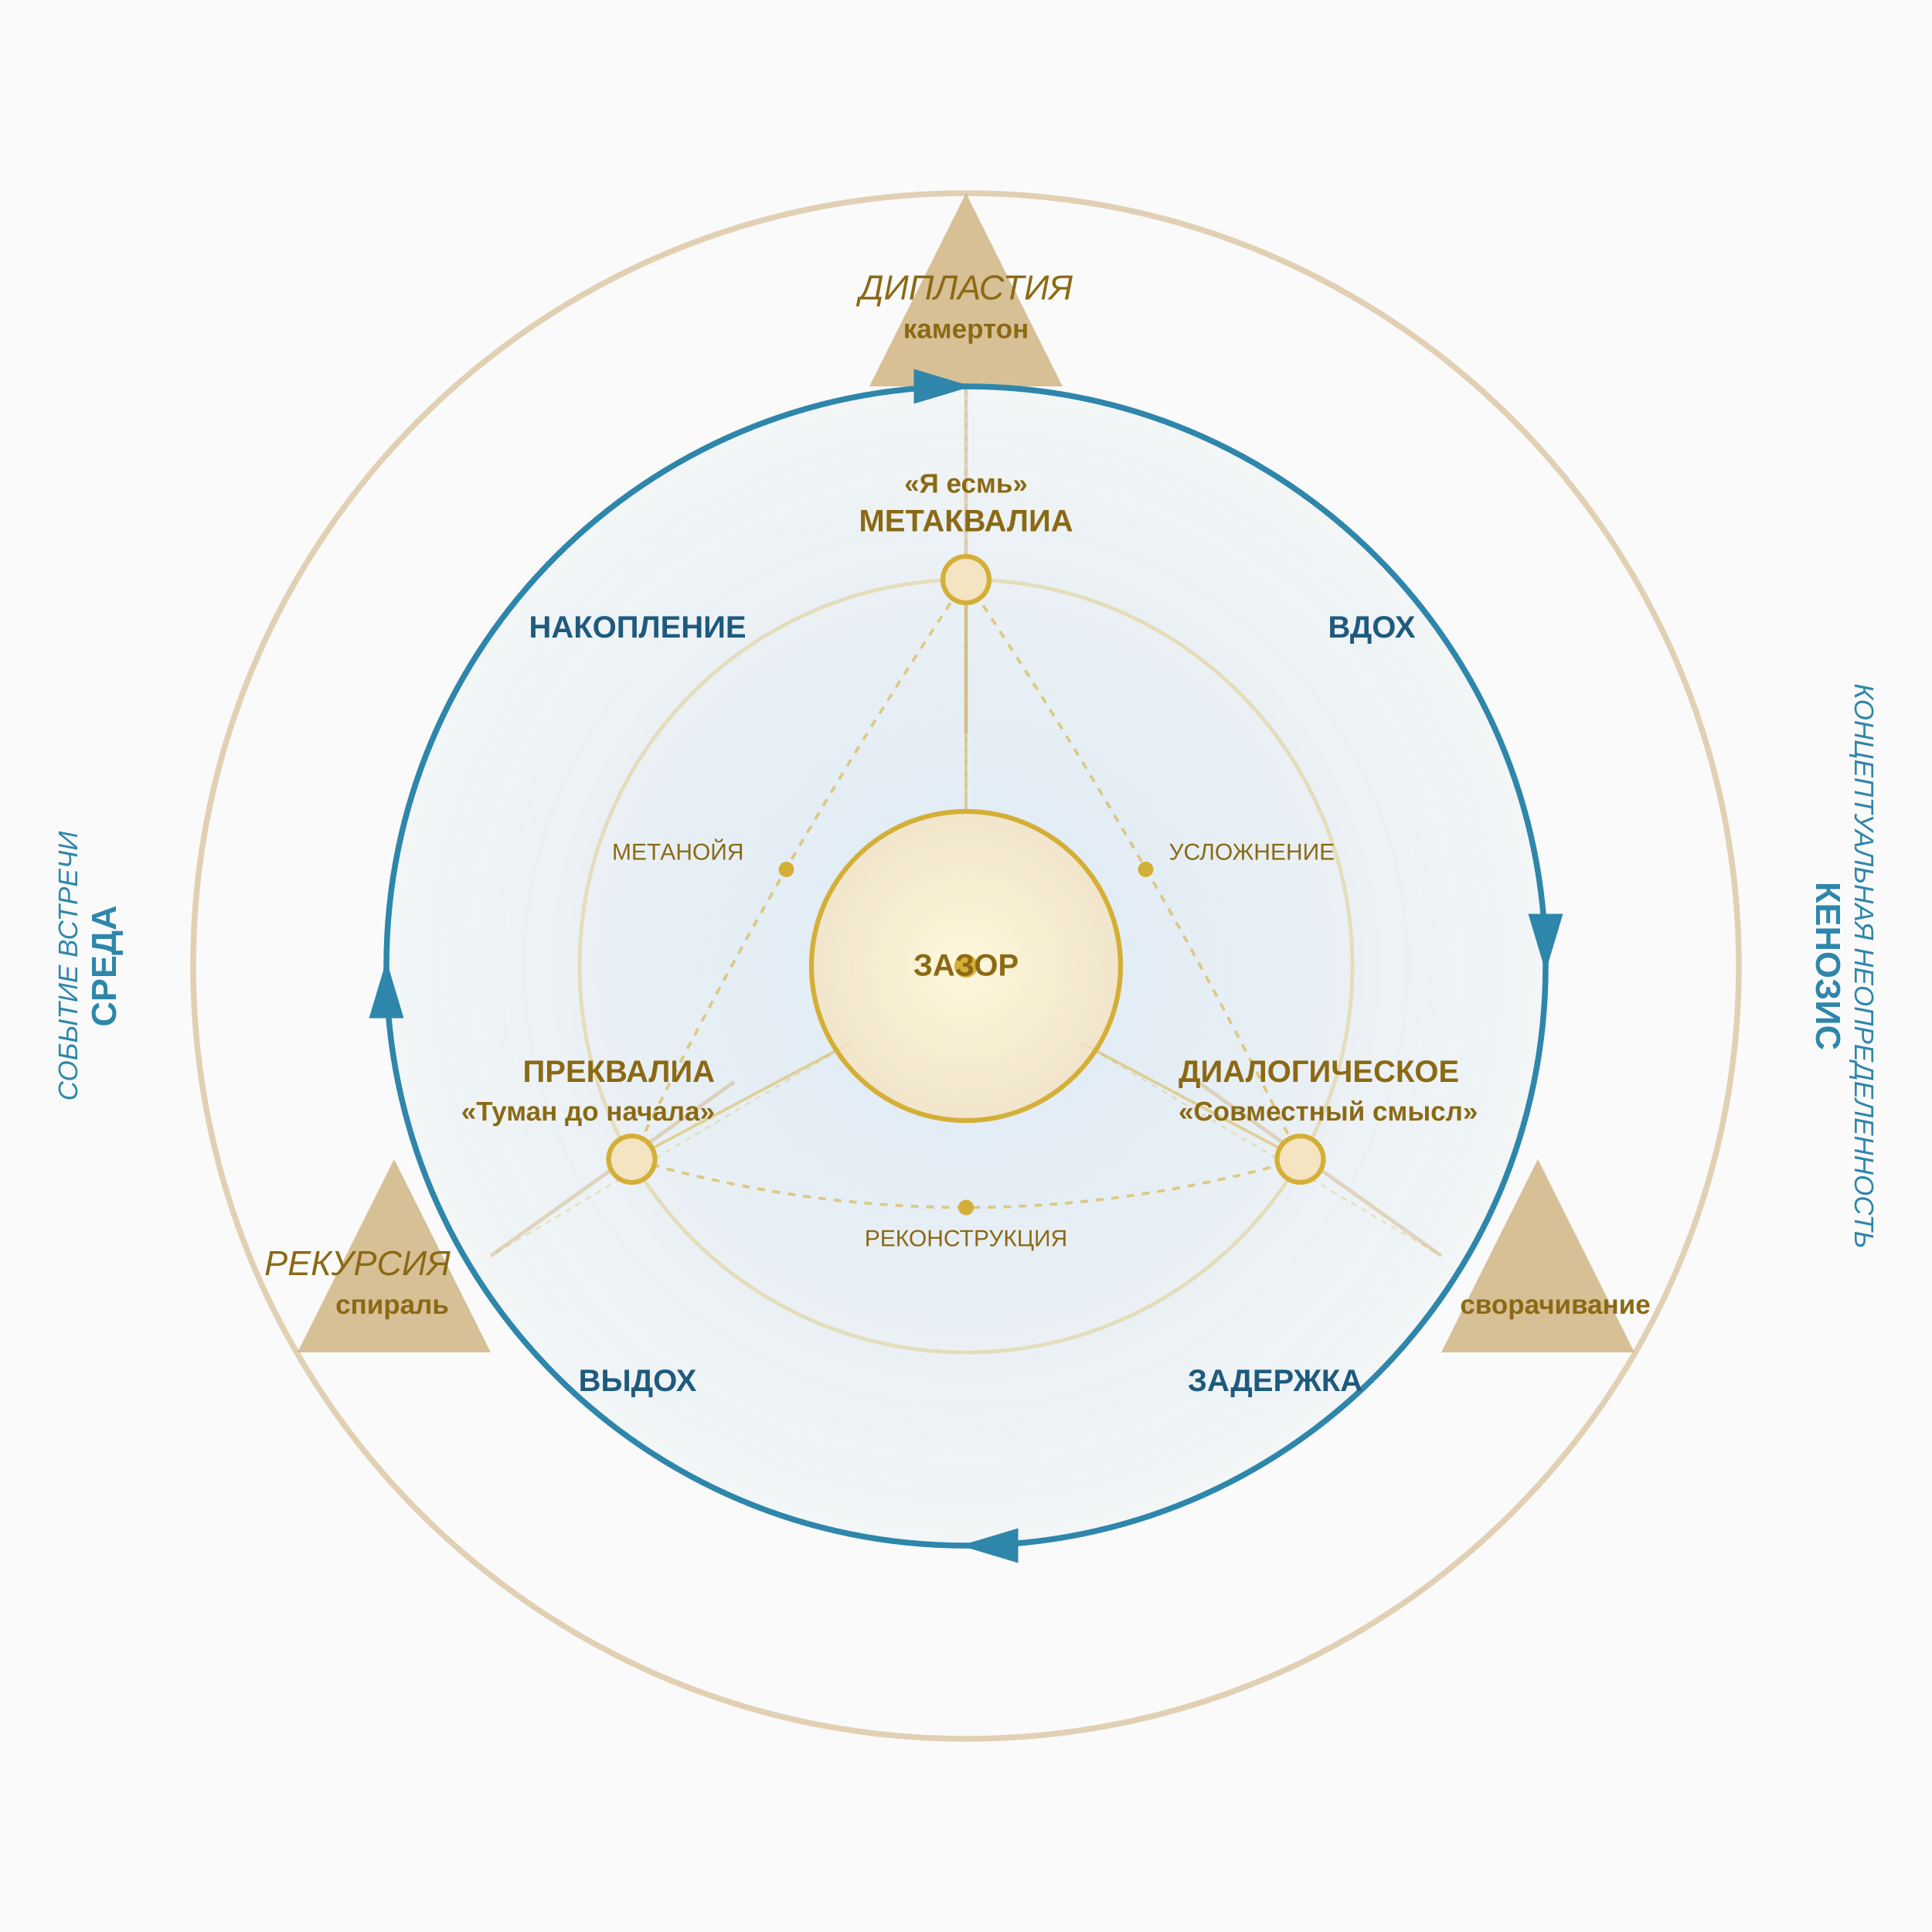
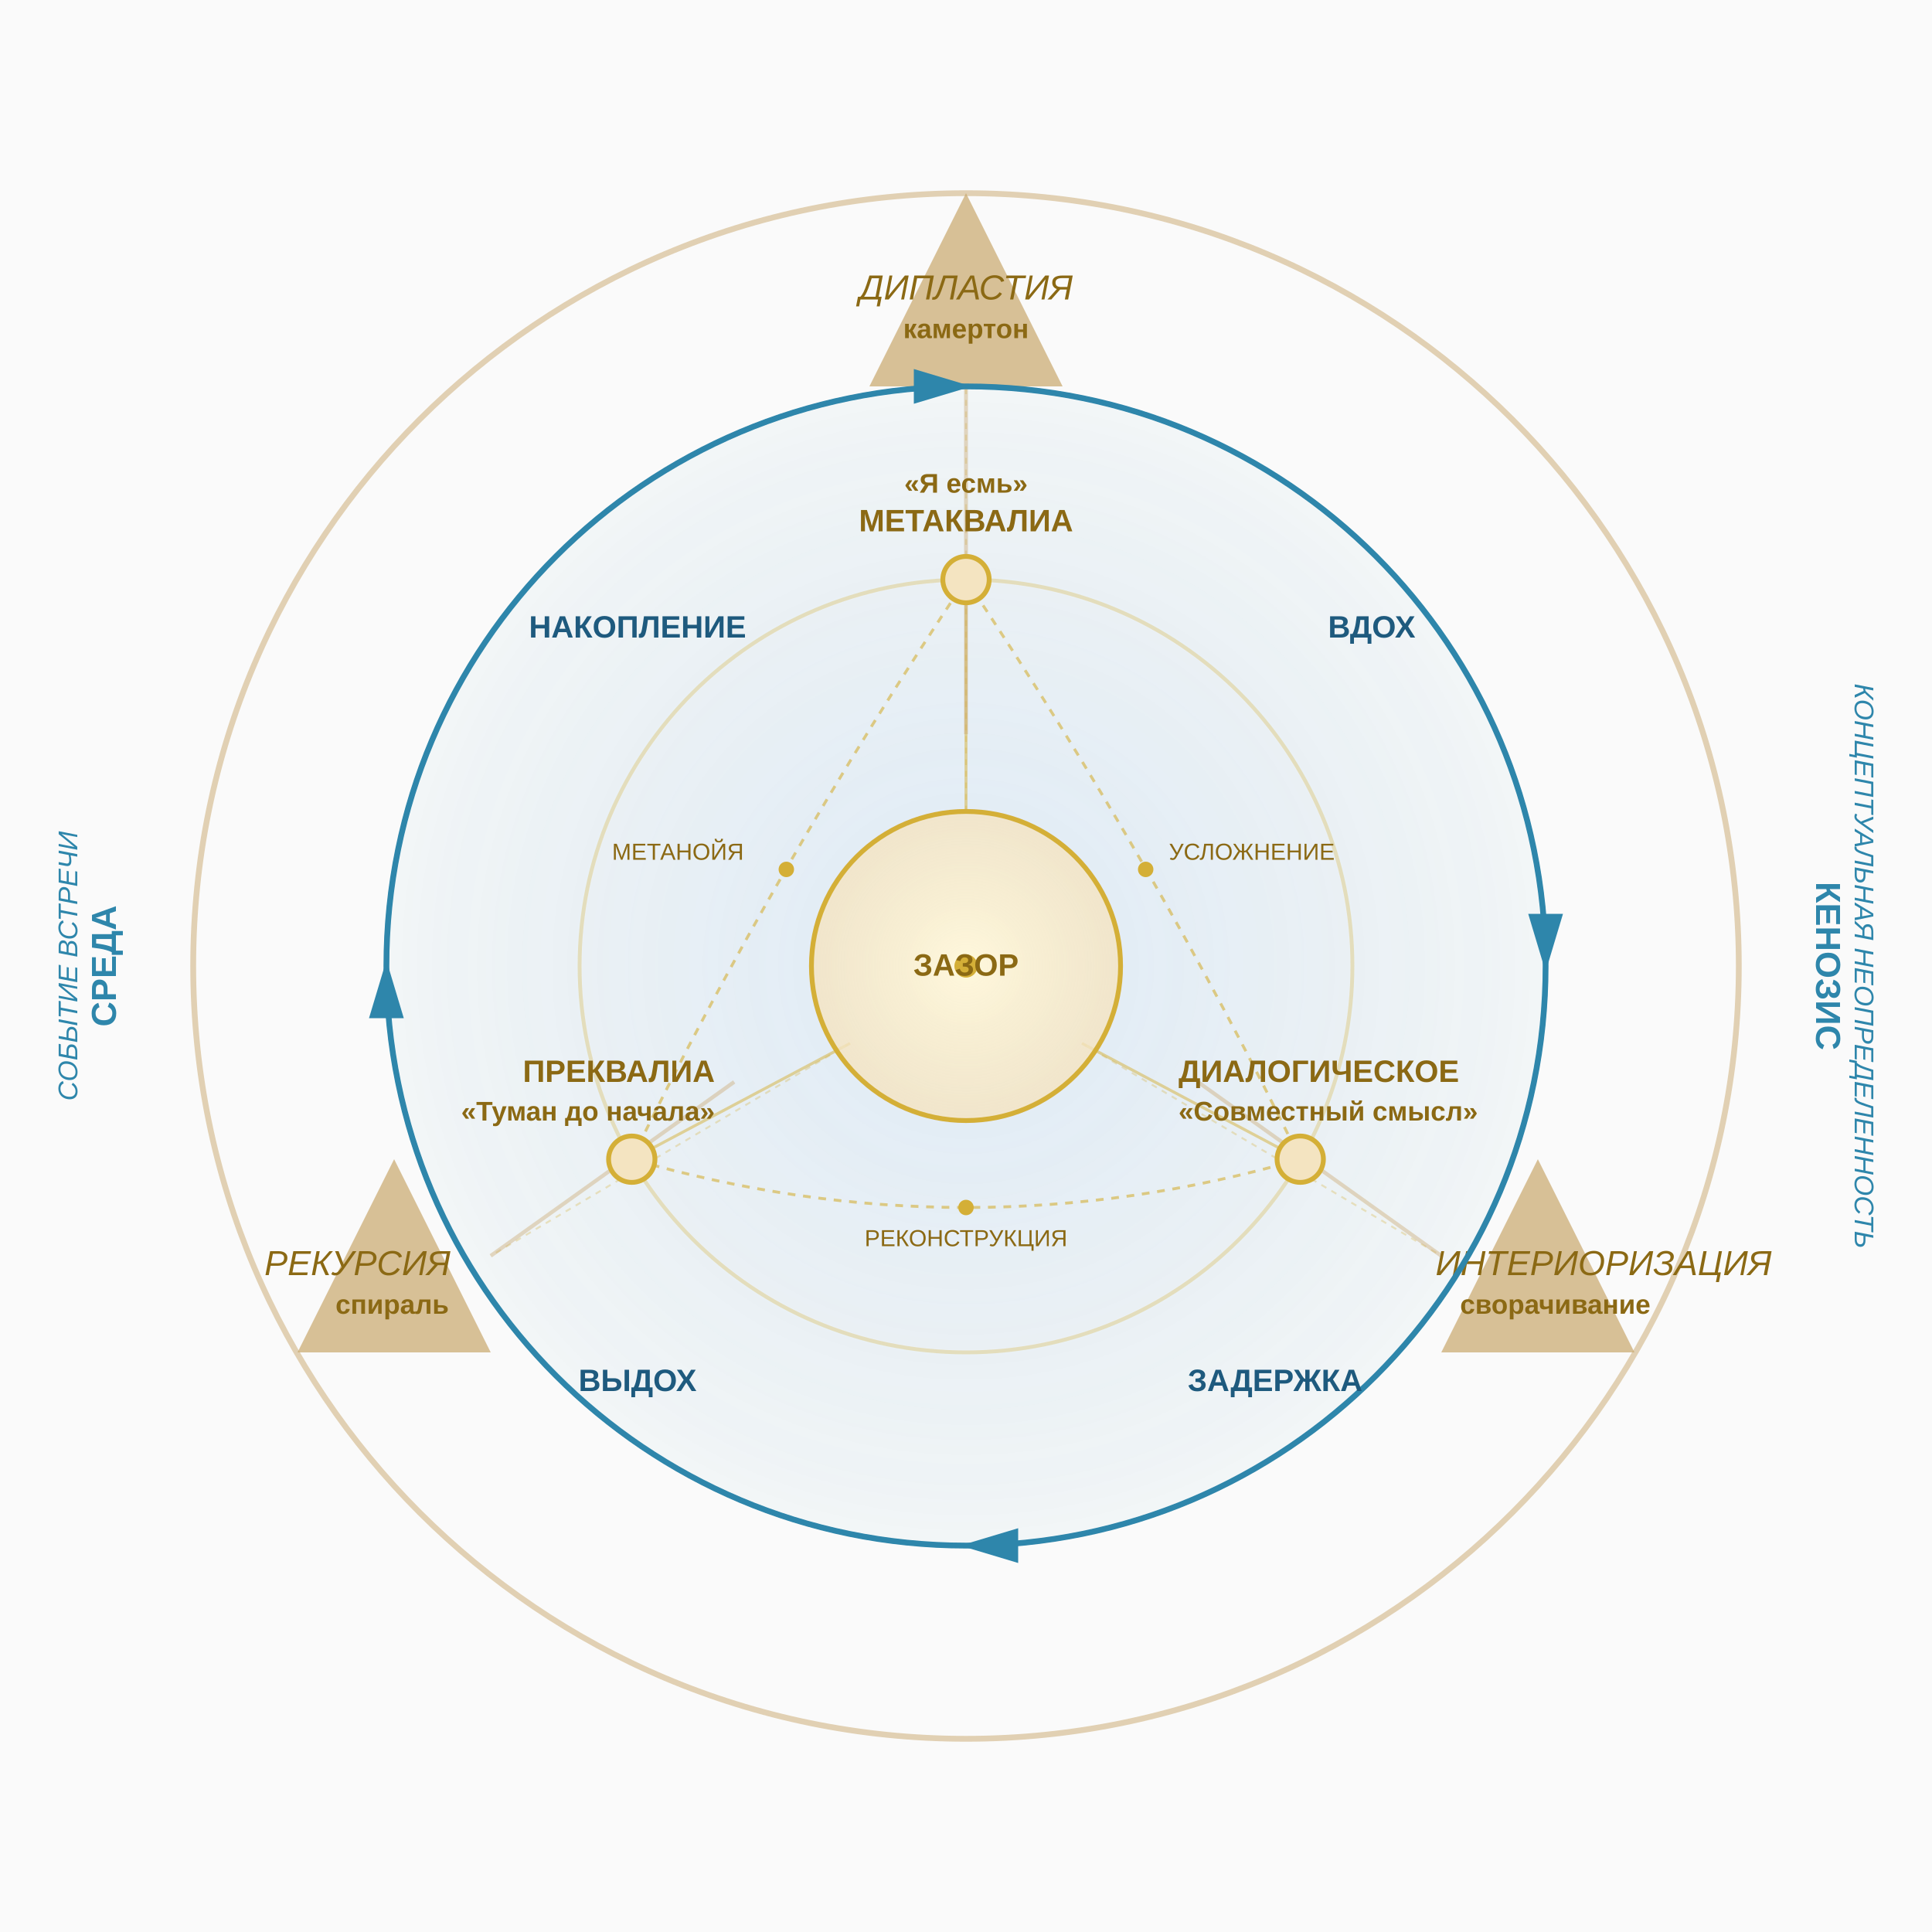
<svg xmlns="http://www.w3.org/2000/svg" viewBox="0 0 1000 1000" width="1000" height="1000">
  <defs>
    <radialGradient id="centerGlow" cx="50%" cy="50%" r="50%">
      <stop offset="0%" style="stop-color:#FFF8DC;stop-opacity:1" />
      <stop offset="100%" style="stop-color:#F4E4C1;stop-opacity:0.8" />
    </radialGradient>
    <radialGradient id="cycleGlow" cx="50%" cy="50%" r="50%">
      <stop offset="0%" style="stop-color:#4A90E2;stop-opacity:0.2" />
      <stop offset="100%" style="stop-color:#2E86AB;stop-opacity:0.05" />
    </radialGradient>
    <marker id="arrowhead" markerWidth="10" markerHeight="10" refX="9" refY="3" orient="auto">
      <polygon points="0 0, 10 3, 0 6" fill="#2E86AB" />
    </marker>
  </defs>
  <rect width="1000" height="1000" fill="#FAFAFA" />
  <circle cx="500" cy="500" r="300" fill="url(#cycleGlow)" stroke="#2E86AB" stroke-width="2.5" opacity="0.8" />
  <circle cx="500" cy="500" r="400" fill="none" stroke="#C8A66B" stroke-width="3" opacity="0.5" />
  <circle cx="500" cy="500" r="200" fill="none" stroke="#D4AF37" stroke-width="2" opacity="0.3" />
  <path d="M 500 300 Q 600 450 673 600" fill="none" stroke="#D4AF37" stroke-width="1.5" stroke-dasharray="4,4" opacity="0.6" />
  <path d="M 673 600 Q 500 650 327 600" fill="none" stroke="#D4AF37" stroke-width="1.5" stroke-dasharray="4,4" opacity="0.6" />
  <path d="M 327 600 Q 400 450 500 300" fill="none" stroke="#D4AF37" stroke-width="1.5" stroke-dasharray="4,4" opacity="0.6" />
  <line x1="500" y1="420" x2="500" y2="200" stroke="#D4AF37" stroke-width="1" opacity="0.3" stroke-dasharray="3,3" />
  <line x1="560" y1="540" x2="746" y2="650" stroke="#D4AF37" stroke-width="1" opacity="0.3" stroke-dasharray="3,3" />
  <line x1="440" y1="540" x2="254" y2="650" stroke="#D4AF37" stroke-width="1" opacity="0.3" stroke-dasharray="3,3" />
  <line x1="500" y1="420" x2="500" y2="300" stroke="#D4AF37" stroke-width="1.5" opacity="0.5" />
  <line x1="560" y1="540" x2="673" y2="600" stroke="#D4AF37" stroke-width="1.5" opacity="0.5" />
  <line x1="440" y1="540" x2="327" y2="600" stroke="#D4AF37" stroke-width="1.5" opacity="0.5" />
  <g id="diplostia">
    <path d="M 500 100 L 450 200 L 550 200 Z" fill="#C8A66B" opacity="0.7" />
    <line x1="500" y1="200" x2="500" y2="380" stroke="#C8A66B" stroke-width="2" opacity="0.4" />
    <text x="500" y="155" text-anchor="middle" font-family="Arial, sans-serif" font-size="18" font-style="italic" fill="#8B6914">ДИПЛАСТИЯ</text>
    <text x="500" y="175" text-anchor="middle" font-family="Arial, sans-serif" font-size="14" fill="#8B6914" font-weight="bold">камертон</text>
  </g>
  <g id="interiorization">
    <path d="M 846 700 L 746 700 L 796 600 Z" fill="#C8A66B" opacity="0.7" />
    <line x1="746" y1="650" x2="620" y2="560" stroke="#C8A66B" stroke-width="2" opacity="0.4" />
-     <text x="8300" y="660" text-anchor="middle" font-family="Arial, sans-serif" font-size="18" font-style="italic" fill="#8B6914">ИНТЕРИОРИЗАЦИЯ</text>
+     <text x="830" y="660" text-anchor="middle" font-family="Arial, sans-serif" font-size="18" font-style="italic" fill="#8B6914">ИНТЕРИОРИЗАЦИЯ</text>
    <text x="805" y="680" text-anchor="middle" font-family="Arial, sans-serif" font-size="14" fill="#8B6914" font-weight="bold">сворачивание</text>
  </g>
  <g id="recursion">
    <path d="M 154 700 L 254 700 L 204 600 Z" fill="#C8A66B" opacity="0.7" />
    <line x1="254" y1="650" x2="380" y2="560" stroke="#C8A66B" stroke-width="2" opacity="0.4" />
    <text x="185" y="660" text-anchor="middle" font-family="Arial, sans-serif" font-size="18" font-style="italic" fill="#8B6914">РЕКУРСИЯ</text>
    <text x="203" y="680" text-anchor="middle" font-family="Arial, sans-serif" font-size="14" fill="#8B6914" font-weight="bold">спираль</text>
  </g>
  <g id="inhale">
    <path d="M 500 200 A 300 300 0 0 1 800 500" fill="none" stroke="#2E86AB" stroke-width="3" marker-end="url(#arrowhead)" />
    <text x="710" y="330" text-anchor="middle" font-family="Arial, sans-serif" font-size="16" font-weight="bold" fill="#1E5A7E">ВДОХ</text>
  </g>
  <g id="delay">
    <path d="M 800 500 A 300 300 0 0 1 500 800" fill="none" stroke="#2E86AB" stroke-width="3" marker-end="url(#arrowhead)" />
    <text x="660" y="720" text-anchor="middle" font-family="Arial, sans-serif" font-size="16" font-weight="bold" fill="#1E5A7E">ЗАДЕРЖКА</text>
  </g>
  <g id="exhale">
    <path d="M 500 800 A 300 300 0 0 1 200 500" fill="none" stroke="#2E86AB" stroke-width="3" marker-end="url(#arrowhead)" />
    <text x="330" y="720" text-anchor="middle" font-family="Arial, sans-serif" font-size="16" font-weight="bold" fill="#1E5A7E">ВЫДОХ</text>
  </g>
  <g id="accumulate">
    <path d="M 200 500 A 300 300 0 0 1 500 200" fill="none" stroke="#2E86AB" stroke-width="3" marker-end="url(#arrowhead)" />
    <text x="330" y="330" text-anchor="middle" font-family="Arial, sans-serif" font-size="16" font-weight="bold" fill="#1E5A7E">НАКОПЛЕНИЕ</text>
  </g>
  <g id="metaqualia">
    <circle cx="500" cy="300" r="12" fill="#F4E4C1" stroke="#D4AF37" stroke-width="2.5" />
    <text x="500" y="275" text-anchor="middle" font-family="Arial, sans-serif" font-size="16" font-weight="bold" fill="#8B6914">МЕТАКВАЛИА</text>
    <text x="500" y="255" text-anchor="middle" font-family="Arial, sans-serif" font-size="14" fill="#8B6914" font-weight="bold">«Я есмь»</text>
  </g>
  <g id="dialogical">
    <circle cx="673" cy="600" r="12" fill="#F4E4C1" stroke="#D4AF37" stroke-width="2.5" />
    <text x="610" y="560" text-anchor="start" font-family="Arial, sans-serif" font-size="16" font-weight="bold" fill="#8B6914">ДИАЛОГИЧЕСКОЕ</text>
    <text x="610" y="580" text-anchor="start" font-family="Arial, sans-serif" font-size="14" fill="#8B6914" font-weight="bold">«Совместный смысл»</text>
  </g>
  <g id="prequalia">
    <circle cx="327" cy="600" r="12" fill="#F4E4C1" stroke="#D4AF37" stroke-width="2.5" />
    <text x="370" y="560" text-anchor="end" font-family="Arial, sans-serif" font-size="16" font-weight="bold" fill="#8B6914">ПРЕКВАЛИА</text>
    <text x="370" y="580" text-anchor="end" font-family="Arial, sans-serif" font-size="14" fill="#8B6914" font-weight="bold">«Туман до начала»</text>
  </g>
  <g id="transform-points">
    <circle cx="593" cy="450" r="4" fill="#D4AF37" />
    <text x="605" y="445" font-family="Arial, sans-serif" font-size="12" fill="#8B6914">УСЛОЖНЕНИЕ</text>
    <circle cx="500" cy="625" r="4" fill="#D4AF37" />
    <text x="500" y="645" text-anchor="middle" font-family="Arial, sans-serif" font-size="12" fill="#8B6914">РЕКОНСТРУКЦИЯ</text>
    <circle cx="407" cy="450" r="4" fill="#D4AF37" />
    <text x="385" y="445" text-anchor="end" font-family="Arial, sans-serif" font-size="12" fill="#8B6914">МЕТАНОЙЯ</text>
  </g>
  <g id="center">
    <circle cx="500" cy="500" r="80" fill="url(#centerGlow)" stroke="#D4AF37" stroke-width="2.5" />
    <circle cx="500" cy="500" r="6" fill="#D4AF37" />
    <text x="500" y="505" text-anchor="middle" font-family="Arial, sans-serif" font-size="16" font-weight="bold" fill="#8B6914">ЗАЗОР</text>
  </g>
  <text x="940" y="500" text-anchor="middle" font-family="Arial, sans-serif" font-size="18" font-weight="bold" fill="#2E86AB" transform="rotate(90 940 500)">КЕНОЗИС</text>
  <text x="960" y="500" text-anchor="middle" font-family="Arial, sans-serif" font-size="14" fill="#2E86AB" font-style="italic" transform="rotate(90 960 500)">КОНЦЕПТУАЛЬНАЯ НЕОПРЕДЕЛЕННОСТЬ</text>
  <text x="60" y="500" text-anchor="middle" font-family="Arial, sans-serif" font-size="18" font-weight="bold" fill="#2E86AB" transform="rotate(-90 60 500)">СРЕДА</text>
  <text x="40" y="500" text-anchor="middle" font-family="Arial, sans-serif" font-size="14" fill="#2E86AB" font-style="italic" transform="rotate(-90 40 500)">СОБЫТИЕ ВСТРЕЧИ</text>
</svg>
